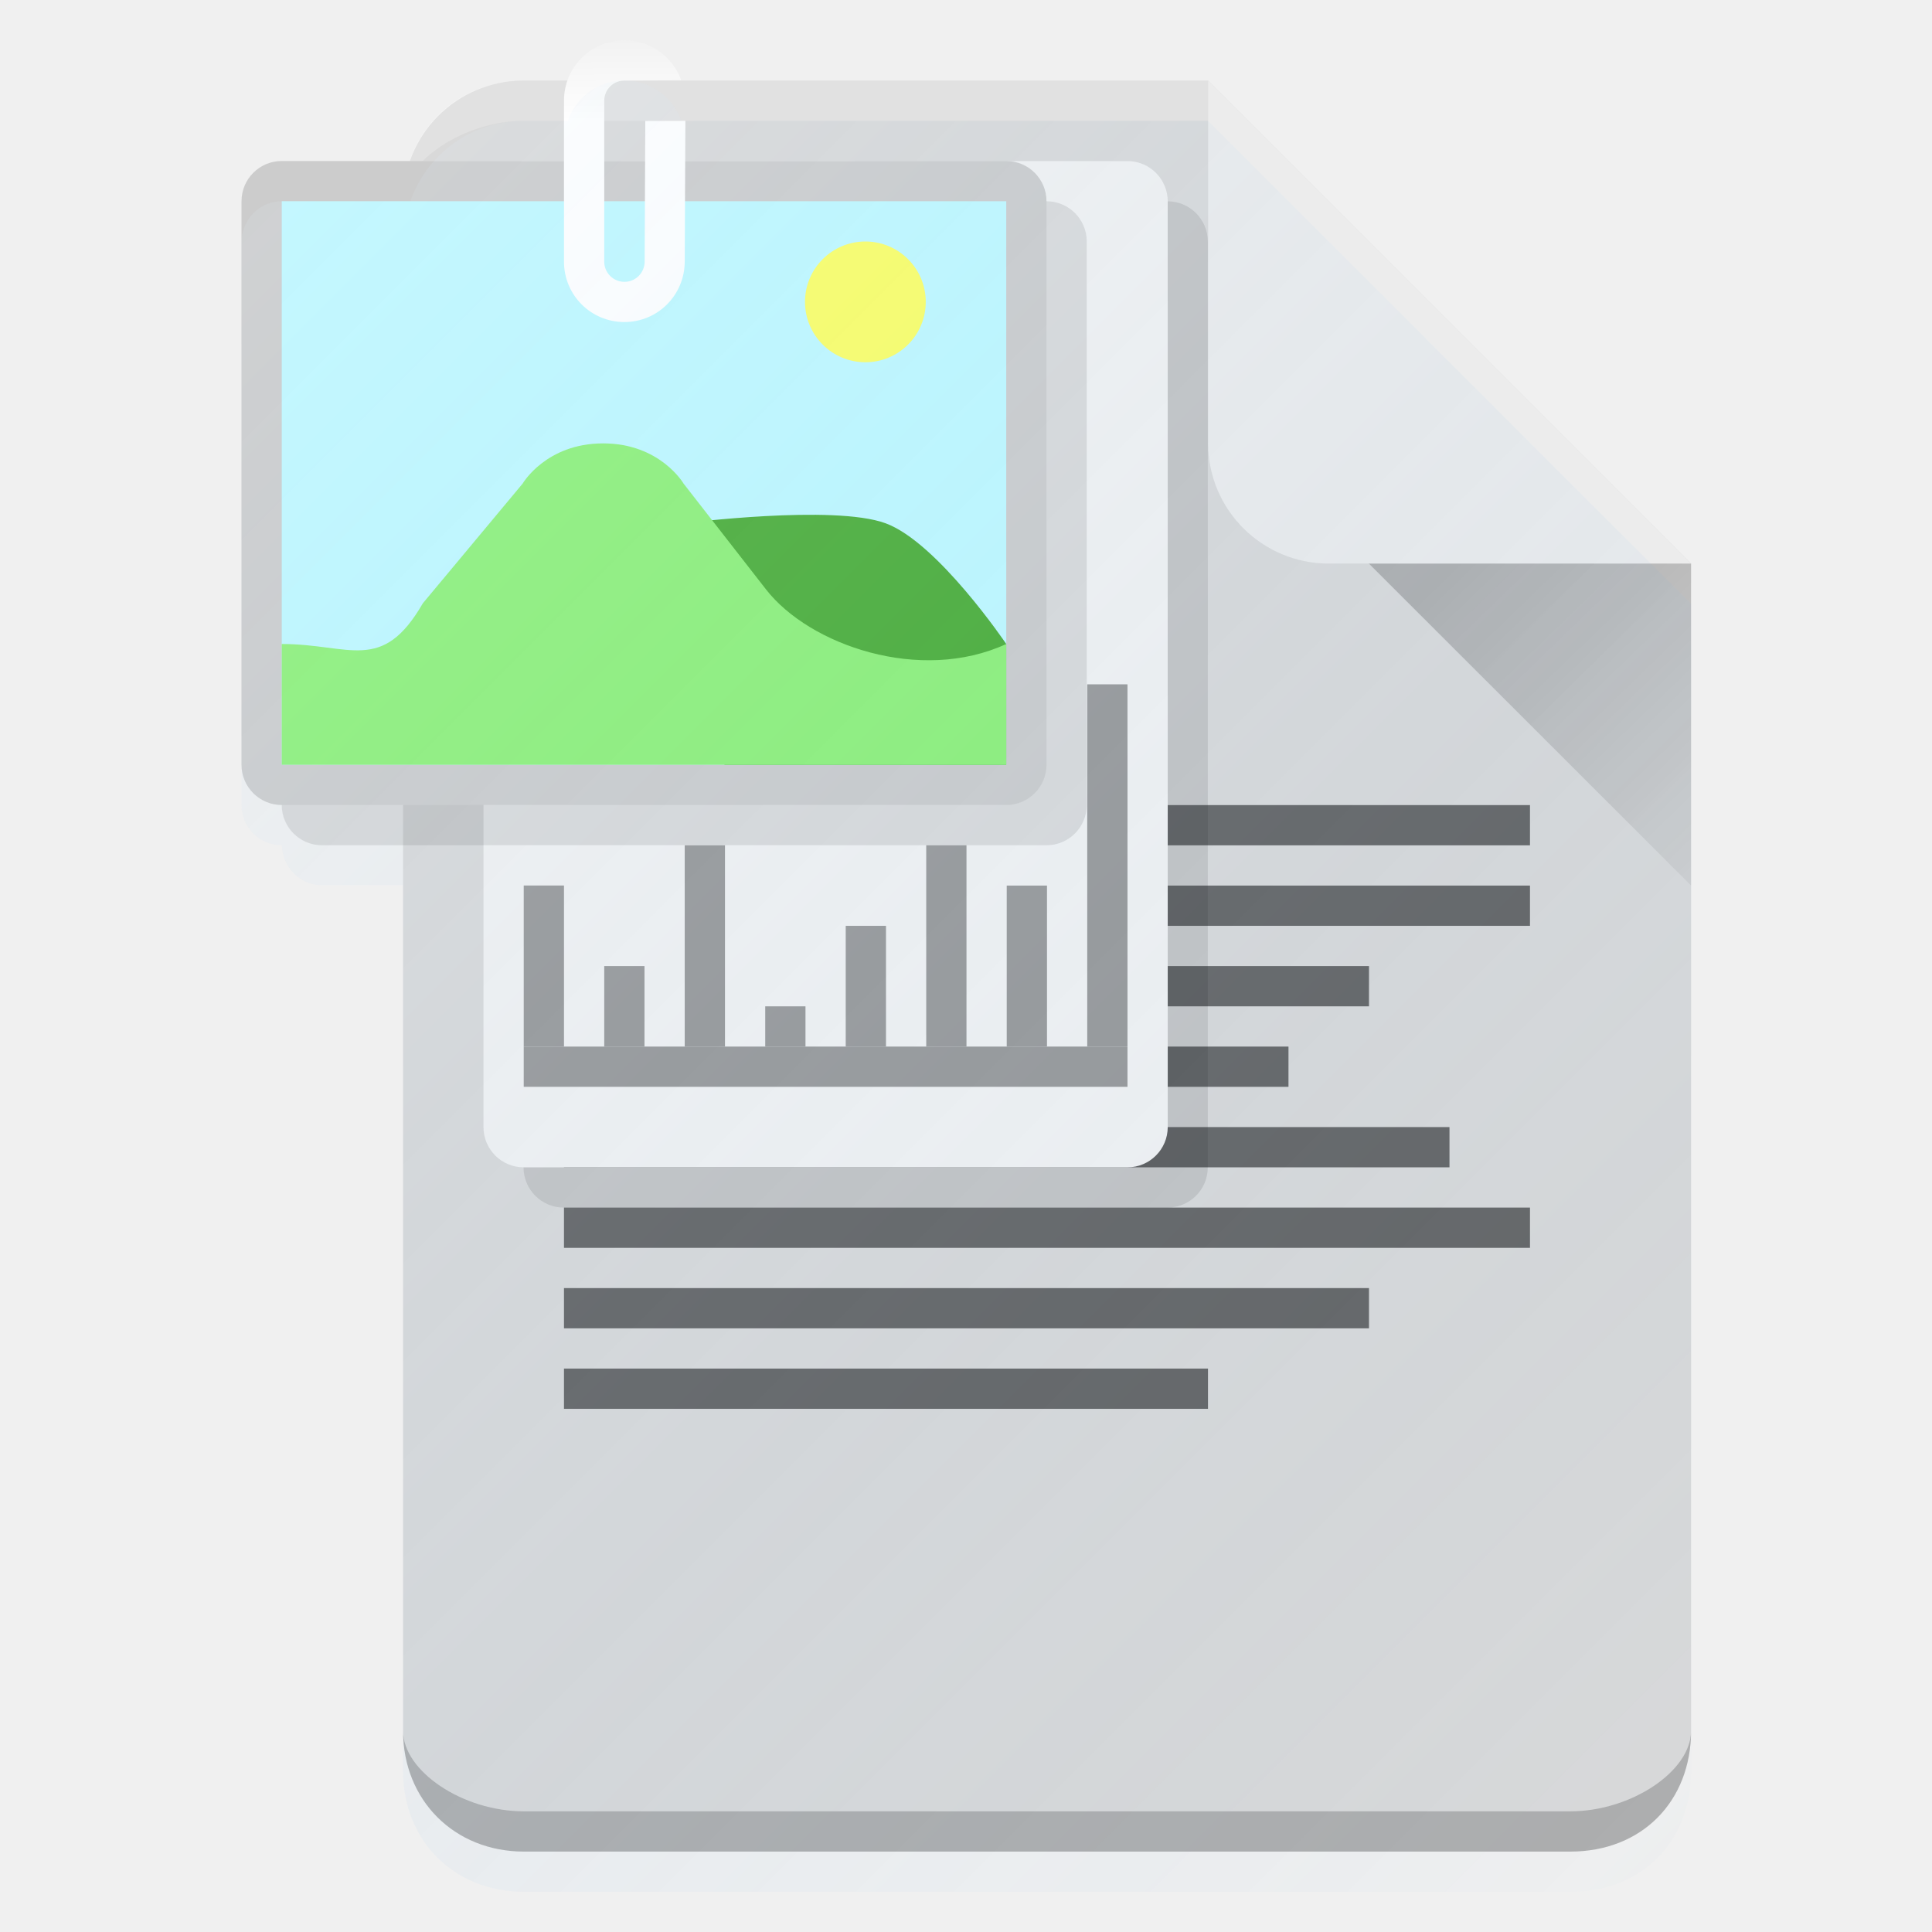
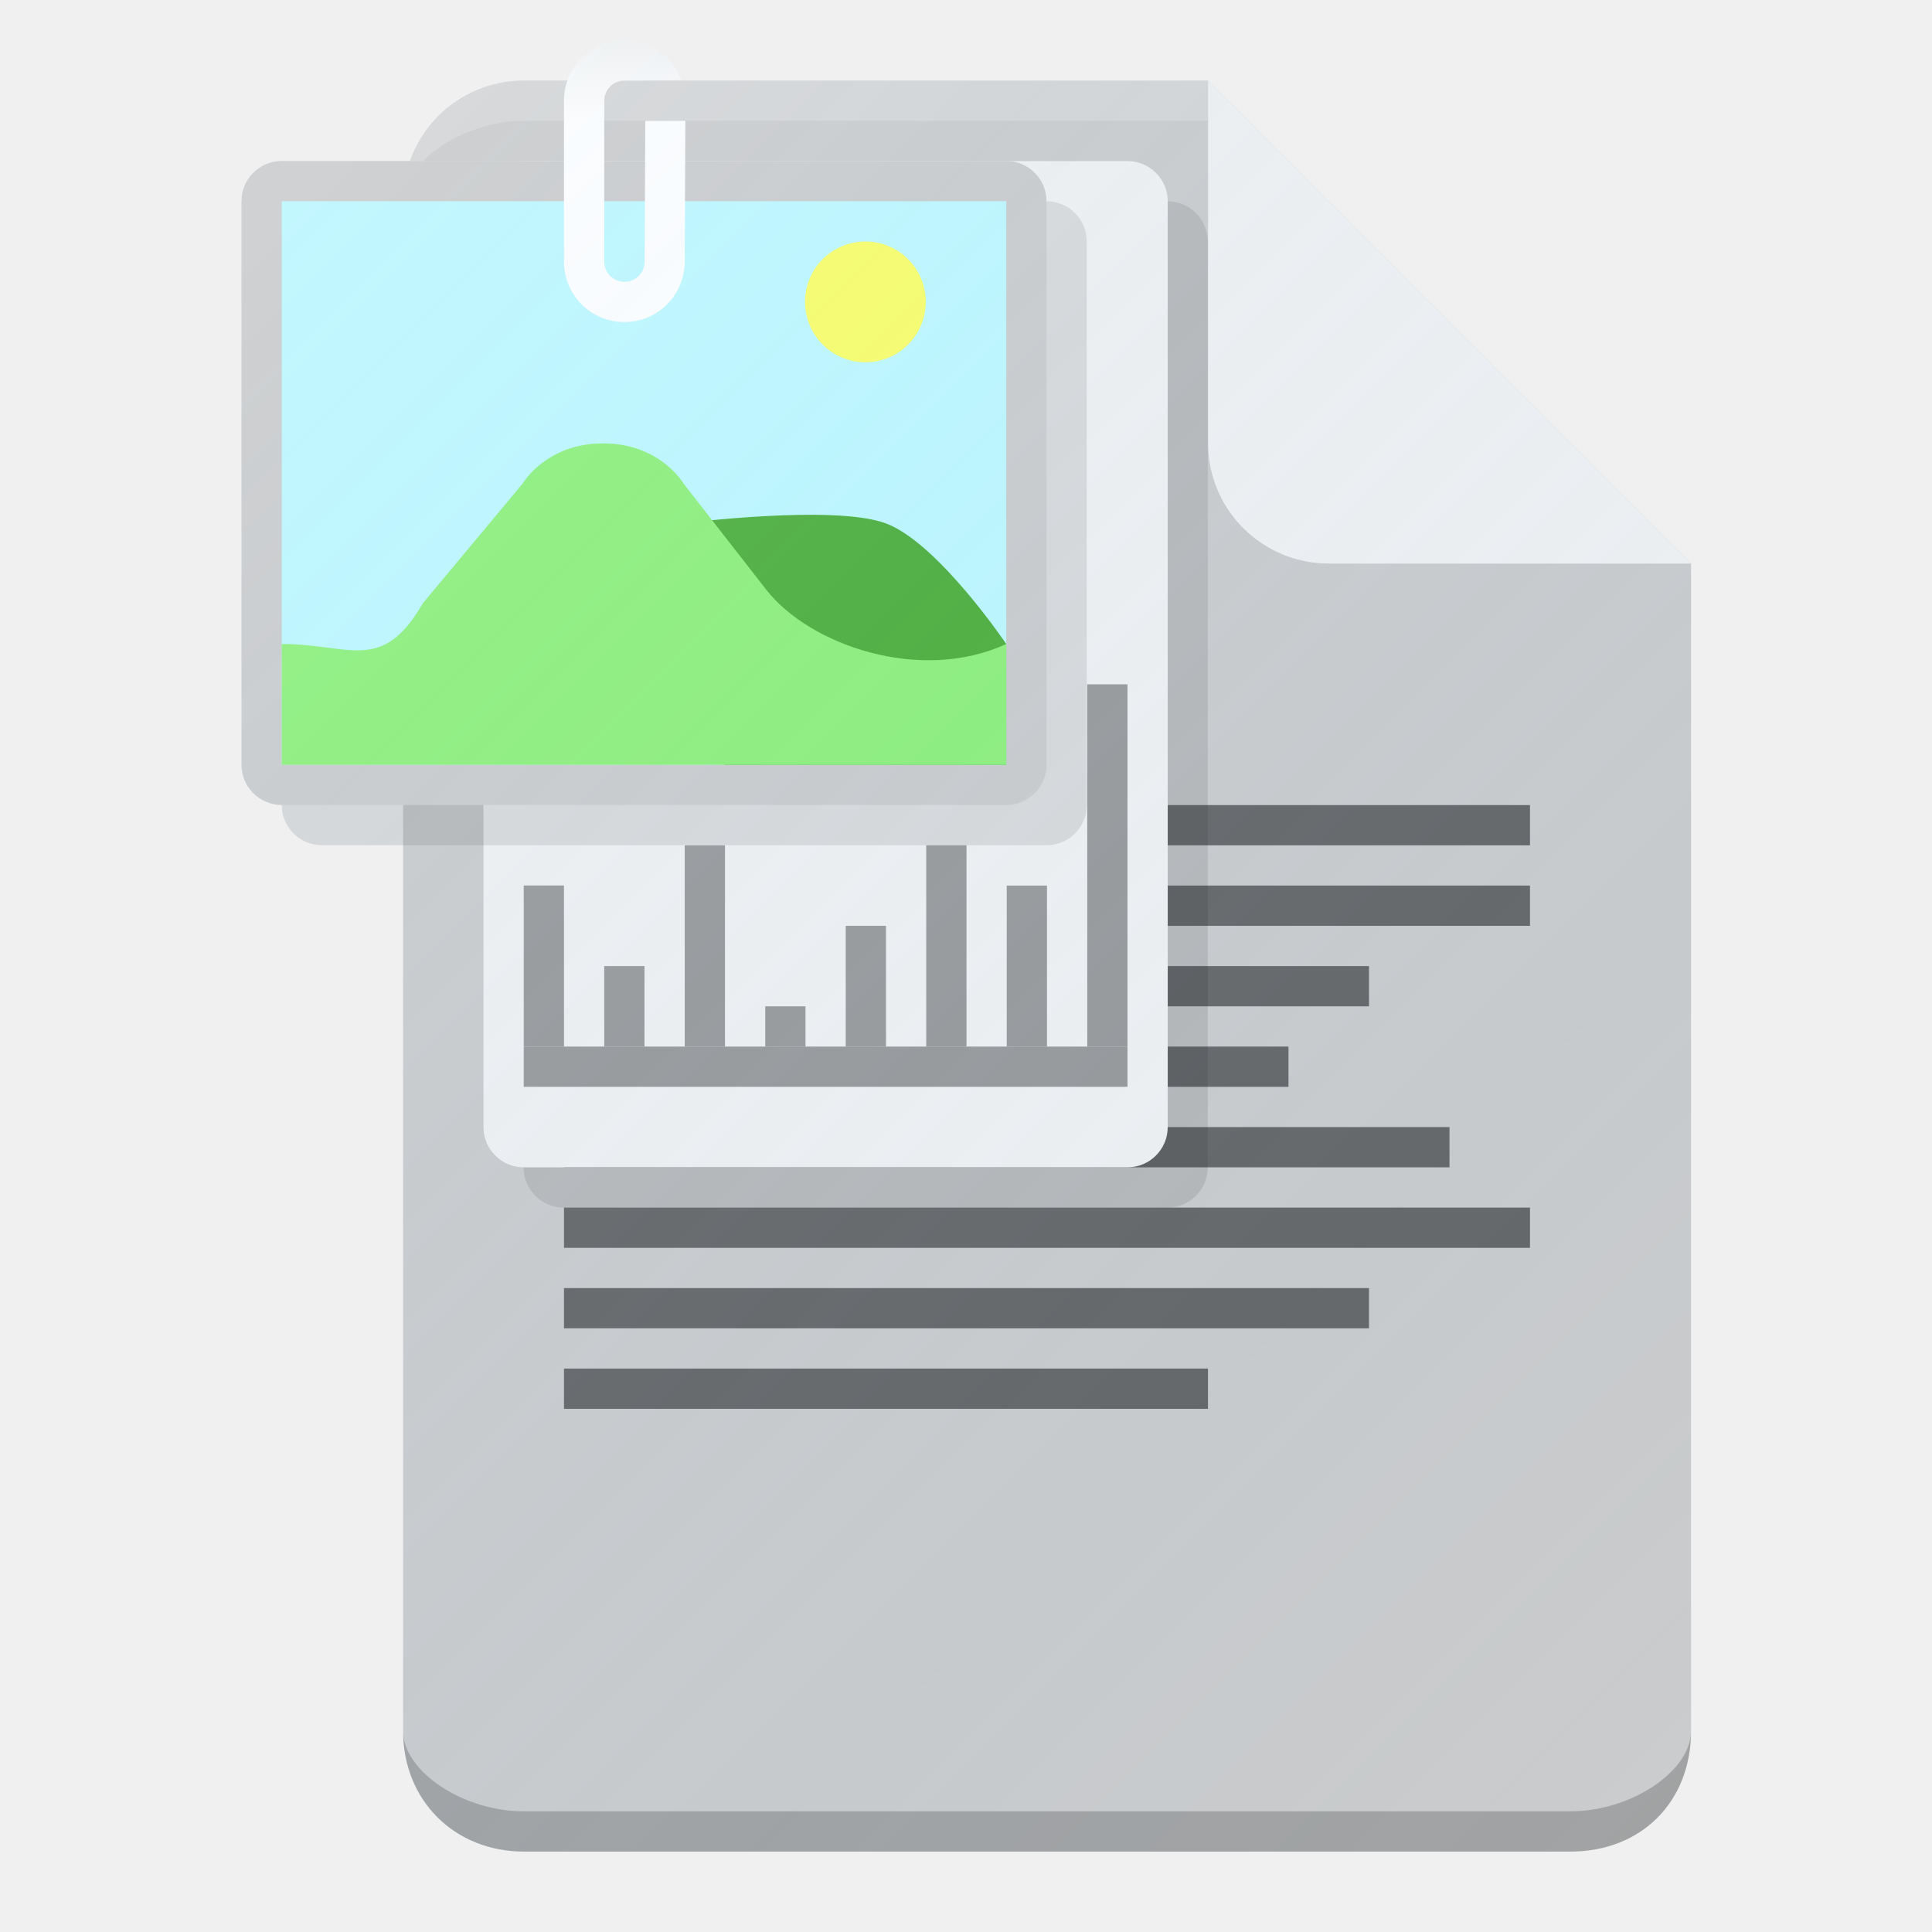
<svg xmlns="http://www.w3.org/2000/svg" xmlns:xlink="http://www.w3.org/1999/xlink" width="48" height="48" id="svg2" version="1.1" viewBox="0 0 48 48">
  <defs id="defs4">
    <linearGradient id="linearGradient4951">
      <stop id="stop4953" offset="0" style="stop-color:#ffffff;stop-opacity:0.149" />
      <stop id="stop4955" offset="1" style="stop-color:#177ed5;stop-opacity:0" />
    </linearGradient>
    <linearGradient id="linearGradient4269">
      <stop style="stop-color:#f2f2f2;stop-opacity:1" offset="0" id="stop4271" />
      <stop style="stop-color:#ffffff;stop-opacity:1" offset="1" id="stop4273" />
    </linearGradient>
    <linearGradient id="linearGradient4196">
      <stop style="stop-color:#ffffff;stop-opacity:0.15" offset="0" id="stop4198" />
      <stop style="stop-color:#177ed5;stop-opacity:0" offset="1" id="stop4200" />
    </linearGradient>
    <filter id="filter4630" style="color-interpolation-filters:sRGB">
      <feFlood id="feFlood4632" result="flood" flood-color="rgb(0,0,0)" flood-opacity="1" />
      <feComposite id="feComposite4634" result="composite1" operator="in" in2="SourceGraphic" in="flood" />
      <feGaussianBlur id="feGaussianBlur4636" result="blur" stdDeviation="0.5" in="composite1" />
      <feOffset id="feOffset4638" result="offset" dy="0.5" dx="0" />
      <feComposite id="feComposite4640" result="composite2" operator="over" in2="offset" in="SourceGraphic" />
    </filter>
    <linearGradient id="linearGradient4165">
      <stop id="stop4167" offset="0" style="stop-color:#ffffff;stop-opacity:0.15" />
      <stop id="stop4169" offset="1" style="stop-color:#d51717;stop-opacity:0;" />
    </linearGradient>
    <linearGradient gradientTransform="matrix(0.4637681,0,0,0.4789423,1.11199,547.8205)" gradientUnits="userSpaceOnUse" y2="1045.362" x2="41" y1="1011.362" x1="7" id="linearGradient4171-1" xlink:href="#linearGradient4165" />
    <linearGradient gradientTransform="matrix(0.515625,0,0,0.4992908,-0.640625,526.8948)" gradientUnits="userSpaceOnUse" y2="1025.362" x2="45" y1="1016.362" x1="36" id="linearGradient4174" xlink:href="#linearGradient4168" />
    <linearGradient id="linearGradient4168">
      <stop id="stop4170" offset="0" style="stop-color:#000000;stop-opacity:0.2" />
      <stop id="stop4172" offset="1" style="stop-color:#000000;stop-opacity:0;" />
    </linearGradient>
    <linearGradient y2="1045.362" x2="41" y1="1011.362" x1="7" gradientTransform="matrix(0.4637681,0,0,0.4789423,1.11199,547.8206)" gradientUnits="userSpaceOnUse" id="linearGradient3012" xlink:href="#linearGradient4165" />
-     <linearGradient y2="1025.362" x2="45" y1="1016.362" x1="36" gradientTransform="matrix(1.03125,0,0,0.9985815,0.7325733,1.428885)" gradientUnits="userSpaceOnUse" id="linearGradient3013" xlink:href="#linearGradient4168" />
    <linearGradient xlink:href="#linearGradient4269" id="linearGradient4275" x1="15.988" y1="1005.361" x2="16.005" y2="1007.362" gradientUnits="userSpaceOnUse" gradientTransform="translate(-0.9927298,0.001405)" />
-     <linearGradient xlink:href="#linearGradient4951" id="linearGradient4949" x1="-88.125" y1="4.251" x2="-41.743" y2="50.633" gradientUnits="userSpaceOnUse" gradientTransform="translate(88,1001.362)" />
+     <linearGradient xlink:href="#linearGradient4951" id="linearGradient4949" x1="-88.125" y1="4.251" x2="-41.743" y2="50.633" gradientUnits="userSpaceOnUse" gradientTransform="translate(88,1000.362)" />
  </defs>
  <g id="layer1" transform="translate(0,-1004.362)">
-     <g id="g4290">
-       <path id="rect3338" d="m 13.014,1006.364 c -1.669,0 -3,1.339 -3,3 l 0,38 c 0,1.718 1.253,3 3.016,3 l 25.984,0 c 1.759,0 3,-1.229 3,-3 l 0,-29 -12,-12 z" style="fill:#d9d9d9;fill-opacity:1;stroke:none" />
-       <path id="path4166" d="m 32.285,1016.64 9.729,9.723 0,-8 -8.893,-1.867" style="fill:url(#linearGradient3013);fill-opacity:1;fill-rule:evenodd;stroke:none" />
-       <path id="rect4156" d="m 30.014,1006.364 0,9 c 0,1.686 1.365,3 3,3 l 9,0 z" style="fill:#ececec;fill-opacity:1;stroke:none" />
+     <g id="g4231">
+       <path id="rect3338" d="m 13.014,1006.364 c -1.669,0 -3,1.339 -3,3 l 0,38 c 0,1.718 1.253,3 3.016,3 l 25.984,0 c 1.759,0 3,-1.229 3,-3 l 0,-29 -12,-12 z" style="fill:#cccccc;fill-opacity:1;stroke:none" />
+       <path id="rect4156" d="m 30.014,1006.364 0,9 c 0,1.686 1.365,3 3,3 l 9,0 z" style="fill:#f2f2f2;fill-opacity:1;stroke:none" />
      <path id="path4170" d="m 13.014,1006.364 c -1.698,0 -3,1.297 -3,3 0,-1 1.535,-2 3,-2 l 17,0 0,-1 z" style="fill:#ffffff;fill-opacity:0.2;stroke:none" />
      <path id="rect3338-7" d="m 10.014,1047.364 c 0,1.733 1.29,3 3,3 l 26,0 c 1.785,0 3,-1.258 3,-3 0,1 -1.487,2 -3,2 l -26,0 c -1.521,0 -3,-1 -3,-2 z" style="fill:#000000;fill-opacity:0.2;stroke:none" />
      <rect ry="0" rx="0" y="1024.364" x="14.012" height="1" width="24" id="rect4338-5-5-9-3-9" style="opacity:1;fill:#666666;fill-opacity:1;stroke:none;stroke-width:0;stroke-linecap:round;stroke-linejoin:round;stroke-miterlimit:4;stroke-dasharray:none;stroke-opacity:1" />
      <rect ry="0" rx="0" y="1026.364" x="14.012" height="1" width="24" id="rect4338-5-5-9-3-9-6" style="opacity:1;fill:#666666;fill-opacity:1;stroke:none;stroke-width:0;stroke-linecap:round;stroke-linejoin:round;stroke-miterlimit:4;stroke-dasharray:none;stroke-opacity:1" />
      <rect ry="0" rx="0" y="1028.364" x="14.012" height="1" width="20" id="rect4338-5-5-9-3-9-6-3" style="opacity:1;fill:#666666;fill-opacity:1;stroke:none;stroke-width:0;stroke-linecap:round;stroke-linejoin:round;stroke-miterlimit:4;stroke-dasharray:none;stroke-opacity:1" />
      <rect ry="0" rx="0" y="1030.364" x="14.012" height="1" width="18" id="rect4338-5-5-9-3-9-6-3-8" style="opacity:1;fill:#666666;fill-opacity:1;stroke:none;stroke-width:0;stroke-linecap:round;stroke-linejoin:round;stroke-miterlimit:4;stroke-dasharray:none;stroke-opacity:1" />
      <rect ry="0" rx="0" y="1032.364" x="14.012" height="1" width="22" id="rect4338-5-5-9-3-9-6-3-8-3" style="opacity:1;fill:#666666;fill-opacity:1;stroke:none;stroke-width:0;stroke-linecap:round;stroke-linejoin:round;stroke-miterlimit:4;stroke-dasharray:none;stroke-opacity:1" />
      <rect ry="0" rx="0" y="1034.364" x="14.012" height="1" width="24" id="rect4338-5-5-9-3-9-6-3-8-3-0" style="opacity:1;fill:#666666;fill-opacity:1;stroke:none;stroke-width:0;stroke-linecap:round;stroke-linejoin:round;stroke-miterlimit:4;stroke-dasharray:none;stroke-opacity:1" />
      <rect ry="0" rx="0" y="1036.364" x="14.012" height="1" width="20" id="rect4338-5-5-9-3-9-6-3-8-3-0-9" style="opacity:1;fill:#666666;fill-opacity:1;stroke:none;stroke-width:0;stroke-linecap:round;stroke-linejoin:round;stroke-miterlimit:4;stroke-dasharray:none;stroke-opacity:1" />
      <rect ry="0" rx="0" y="1038.364" x="14.012" height="1" width="16" id="rect4338-5-5-9-3-9-6-3-8-3-0-9-6" style="opacity:1;fill:#666666;fill-opacity:1;stroke:none;stroke-width:0;stroke-linecap:round;stroke-linejoin:round;stroke-miterlimit:4;stroke-dasharray:none;stroke-opacity:1" />
      <rect ry="1" rx="1" y="1009.364" x="13.007" height="25" width="17" id="rect4336-3" style="opacity:1;fill:#000000;fill-opacity:0.1;stroke:none;stroke-width:0;stroke-linecap:round;stroke-linejoin:round;stroke-miterlimit:4;stroke-dasharray:none;stroke-opacity:1" />
      <rect ry="1" rx="1" y="1008.364" x="12.012" height="25" width="17" id="rect4336" style="opacity:1;fill:#f2f2f2;fill-opacity:1;stroke:none;stroke-width:0;stroke-linecap:round;stroke-linejoin:round;stroke-miterlimit:4;stroke-dasharray:none;stroke-opacity:1" />
      <rect transform="scale(-1,1)" ry="0" rx="0" y="1030.364" x="-28.012" height="1" width="15" id="rect4338-5-5-9-3-9-6-3-8-3-0-9-3" style="opacity:1;fill:#999999;fill-opacity:1;stroke:none;stroke-width:0;stroke-linecap:round;stroke-linejoin:round;stroke-miterlimit:4;stroke-dasharray:none;stroke-opacity:1" />
      <rect transform="matrix(0,-1,-1,0,0,0)" ry="0" rx="0" y="-28.012" x="-1030.364" height="1" width="9" id="rect4338-5-5-9-3-9-6-3-8-3-0-9-3-4" style="opacity:1;fill:#999999;fill-opacity:1;stroke:none;stroke-width:0;stroke-linecap:round;stroke-linejoin:round;stroke-miterlimit:4;stroke-dasharray:none;stroke-opacity:1" />
      <rect transform="matrix(0,-1,-1,0,0,0)" ry="0" rx="0" y="-26.012" x="-1030.364" height="1" width="4" id="rect4338-5-5-9-3-9-6-3-8-3-0-9-3-4-9" style="opacity:1;fill:#999999;fill-opacity:1;stroke:none;stroke-width:0;stroke-linecap:round;stroke-linejoin:round;stroke-miterlimit:4;stroke-dasharray:none;stroke-opacity:1" />
      <rect transform="matrix(0,-1,-1,0,0,0)" ry="0" rx="0" y="-24.012" x="-1030.364" height="1" width="5.001" id="rect4338-5-5-9-3-9-6-3-8-3-0-9-3-4-9-4" style="opacity:1;fill:#999999;fill-opacity:1;stroke:none;stroke-width:0;stroke-linecap:round;stroke-linejoin:round;stroke-miterlimit:4;stroke-dasharray:none;stroke-opacity:1" />
      <rect transform="matrix(0,-1,-1,0,0,0)" ry="0" rx="0" y="-22.012" x="-1030.364" height="1" width="3" id="rect4338-5-5-9-3-9-6-3-8-3-0-9-3-4-9-4-6" style="opacity:1;fill:#999999;fill-opacity:1;stroke:none;stroke-width:0;stroke-linecap:round;stroke-linejoin:round;stroke-miterlimit:4;stroke-dasharray:none;stroke-opacity:1" />
      <rect transform="matrix(0,-1,-1,0,0,0)" ry="0" rx="0" y="-20.012" x="-1030.364" height="1" width="1" id="rect4338-5-5-9-3-9-6-3-8-3-0-9-3-4-9-4-6-4" style="opacity:1;fill:#999999;fill-opacity:1;stroke:none;stroke-width:0;stroke-linecap:round;stroke-linejoin:round;stroke-miterlimit:4;stroke-dasharray:none;stroke-opacity:1" />
      <rect transform="matrix(0,-1,-1,0,0,0)" ry="0" rx="0" y="-18.012" x="-1030.364" height="1" width="5" id="rect4338-5-5-9-3-9-6-3-8-3-0-9-3-4-9-4-6-4-2" style="opacity:1;fill:#999999;fill-opacity:1;stroke:none;stroke-width:0;stroke-linecap:round;stroke-linejoin:round;stroke-miterlimit:4;stroke-dasharray:none;stroke-opacity:1" />
      <rect y="1026.362" x="13.012" height="4.001" width="1" id="rect4716" style="opacity:1;fill:#999999;fill-opacity:1;stroke:none;stroke-width:0;stroke-linecap:round;stroke-linejoin:round;stroke-miterlimit:4;stroke-dasharray:none;stroke-opacity:1" />
      <rect y="1028.364" x="15.012" height="2" width="1" id="rect4716-4" style="opacity:1;fill:#999999;fill-opacity:1;stroke:none;stroke-width:0;stroke-linecap:round;stroke-linejoin:round;stroke-miterlimit:4;stroke-dasharray:none;stroke-opacity:1" />
      <path id="rect4956" d="m 24.988,1008.372 c 0.543,2e-4 1.011,0.44 1.011,0.992 -6.214,0.016 -12.69,0.01 -18.998,0.01 -0.496,0 -0.658,0 -1,0 -8.5e-6,-0.5 0.404,-1.003 1,-1.003 5.996,-0.016 11.992,0 17.988,0 z" style="opacity:1;fill:#ffffff;fill-opacity:0.2;stroke:none;stroke-width:0;stroke-linecap:round;stroke-linejoin:round;stroke-miterlimit:4;stroke-dasharray:none;stroke-opacity:1" />
      <rect ry="1" rx="1" y="1009.362" x="7" height="16" width="20" id="rect4319" style="opacity:1;fill:#000000;fill-opacity:0.1;stroke:#666666;stroke-width:0;stroke-linecap:round;stroke-linejoin:round;stroke-miterlimit:4;stroke-dasharray:none;stroke-opacity:1" />
      <path id="rect4956-53-6" d="m 24.988,1008.372 c 0.543,2e-4 1.011,0.44 1.011,0.992 -6.214,0.016 -12.69,0.01 -18.998,0.01 -0.496,0 -0.658,0 -1,0 -9e-6,-0.5 0.404,-1.003 1,-1.003 5.996,-0.016 11.992,0 17.988,0 z" style="opacity:1;fill:#ffffff;fill-opacity:0.2;stroke:none;stroke-width:0;stroke-linecap:round;stroke-linejoin:round;stroke-miterlimit:4;stroke-dasharray:none;stroke-opacity:1" />
      <rect ry="1" rx="1" y="1008.362" x="6" height="16" width="20" id="rect4319-5-0" style="opacity:1;fill:#cccccc;fill-opacity:1;stroke:#666666;stroke-width:0;stroke-linecap:round;stroke-linejoin:round;stroke-miterlimit:4;stroke-dasharray:none;stroke-opacity:1" />
      <rect ry="1.7382812e-05" rx="1.7382812e-05" y="1009.362" x="7" height="14" width="18" id="rect4321-5-0" style="opacity:1;fill:#bff8ff;fill-opacity:1;stroke:#666666;stroke-width:0;stroke-linecap:round;stroke-linejoin:round;stroke-miterlimit:4;stroke-dasharray:none;stroke-opacity:1" />
      <path id="path4325-3-5" d="m 17,1017.362 c 0,0 3.707,-0.473 5,0 1.293,0.473 3,3 3,3 l 0,3 -7,0 z" style="fill:#4cae38;fill-opacity:1;fill-rule:evenodd;stroke:none;stroke-width:1px;stroke-linecap:butt;stroke-linejoin:miter;stroke-opacity:1" />
      <path id="path4323-2-6" d="m 7,1020.362 c 1.699,0 2.49,0.747 3.506,-1.012 l 2.478,-2.972 c 0,0 0.58,-1 2,-1 1.42,0 2,1 2,1 l 2.05,2.631 c 1.08,1.384 3.833,2.337 5.966,1.353 l 0,3 -18,0 z" style="fill:#8ef179;fill-opacity:1;fill-rule:evenodd;stroke:none;stroke-width:1px;stroke-linecap:butt;stroke-linejoin:miter;stroke-opacity:1" />
      <circle r="1.5" cy="1011.862" cx="21.5" id="path4327-9-1" style="opacity:1;fill:#fcff66;fill-opacity:1;stroke:none;stroke-width:0;stroke-linecap:round;stroke-linejoin:round;stroke-miterlimit:4;stroke-dasharray:none;stroke-opacity:1" />
      <path id="rect4228" d="m 16.032,1007.367 -0.016,3.495 c -0.001,0.278 -0.224,0.502 -0.502,0.502 -0.278,0 -0.502,-0.224 -0.502,-0.502 l 0,-3.996 c 0,-0.278 0.224,-0.502 0.502,-0.502 l 1.41,-0.01 c -0.207,-0.579 -0.76,-0.991 -1.412,-0.991 -0.831,0 -1.5,0.669 -1.5,1.5 l 0,4 c 0,0.831 0.669,1.5 1.5,1.5 0.831,0 1.496,-0.669 1.5,-1.5 l 0.016,-3.499" style="opacity:1;fill:url(#linearGradient4275);fill-opacity:1;stroke:#666666;stroke-width:0;stroke-linecap:round;stroke-linejoin:round;stroke-miterlimit:4;stroke-dasharray:none;stroke-opacity:1" />
-       <path id="rect3338-6" d="m 15.512,1006.362 c -0.655,0 -1.203,0.419 -1.408,1.002 l -1.09,0 c -1.314,0 -2.408,0.834 -2.818,1.998 l -3.195,0 c -0.428,0 -0.784,0.268 -0.928,0.644 C 6.03,1010.118 6,1010.236 6,1010.362 l 0,0.012 0,13.988 c 0,0.554 0.446,1 1,1 l 0.004,0 c 0.005,0.497 0.406,0.992 0.998,0.992 0.671,0 1.341,0 2.012,0 l 0,22.01 c 0,1.718 1.253,3 3.016,3 l 25.984,0 c 1.759,0 3,-1.229 3,-3 l 0,-29 -12,-12 -14.5,0 1.41,-0.01 c -0.207,-0.579 -0.76,-0.992 -1.412,-0.992 z" style="fill:url(#linearGradient4949);fill-opacity:1;stroke:none" />
+       <path id="rect3338-6" d="m 15.512,1005.362 c -0.655,0 -1.203,0.419 -1.408,1.002 l -1.09,0 c -1.314,0 -2.408,0.834 -2.818,1.998 l -3.195,0 c -0.428,0 -0.784,0.268 -0.928,0.644 C 6.03,1009.118 6,1009.236 6,1009.362 l 0,0.012 0,13.988 c 0,0.554 0.446,1 1,1 l 0.004,0 c 0.005,0.497 0.406,0.992 0.998,0.992 0.671,0 1.341,0 2.012,0 l 0,22.01 c 0,1.718 1.253,3 3.016,3 l 25.984,0 c 1.759,0 3,-1.229 3,-3 l 0,-29 -12,-12 -14.5,0 1.41,-0.01 c -0.207,-0.579 -0.76,-0.992 -1.412,-0.992 z" style="fill:url(#linearGradient4949);fill-opacity:1;stroke:none" />
    </g>
  </g>
</svg>
